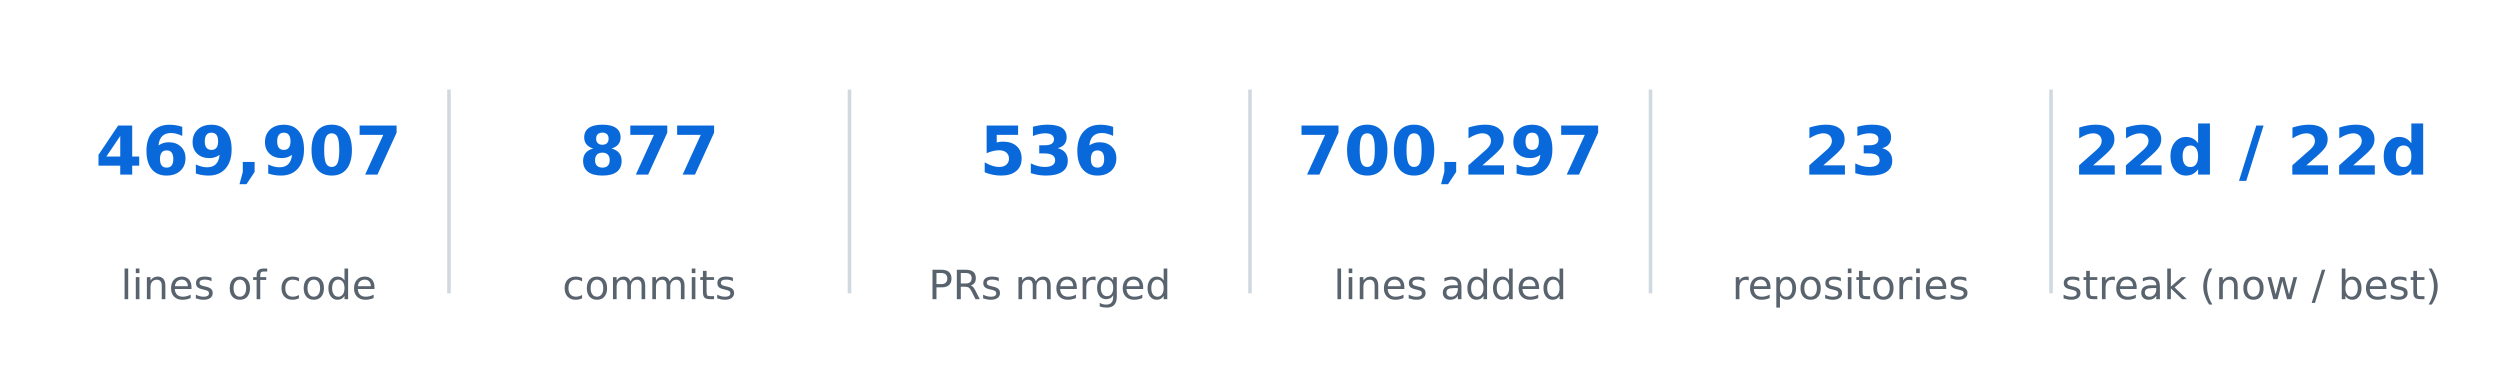
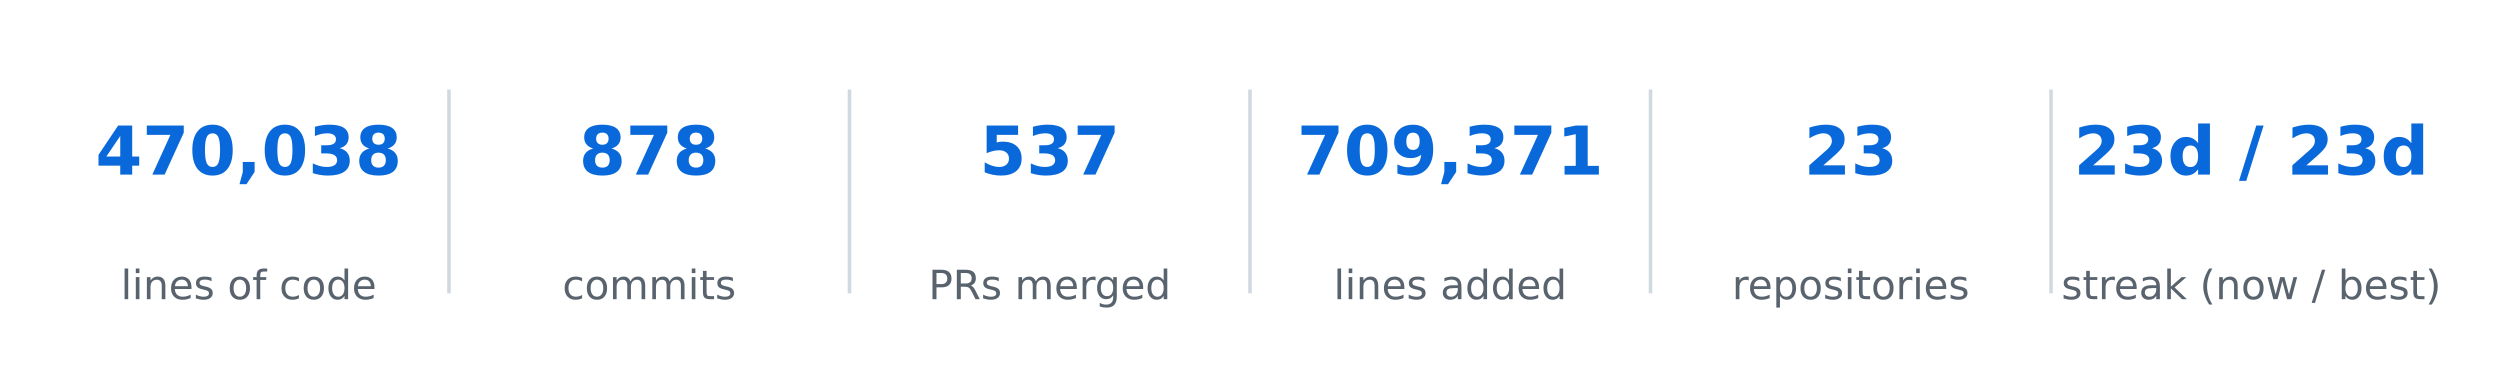
<svg xmlns="http://www.w3.org/2000/svg" xmlns:xlink="http://www.w3.org/1999/xlink" width="557.28pt" height="85.356pt" viewBox="0 0 557.28 85.356" version="1.1">
  <defs>
    <style type="text/css">*{stroke-linejoin: round; stroke-linecap: butt}</style>
  </defs>
  <g id="figure_1">
    <g id="patch_1">
      <path d="M 0 85.356  L 557.28 85.356  L 557.28 -0  L 0 -0  L 0 85.356  z " style="fill: none; opacity: 0" />
    </g>
    <g id="axes_1">
      <g id="line2d_1">
-         <path d="M 100.08 64.993  L 100.08 20.363  " clip-path="url(#p3bff3e6d49)" style="fill: none; stroke: #d1d9e0; stroke-width: 0.8; stroke-linecap: square" />
+         <path d="M 100.08 64.993  L 100.08 20.363  " clip-path="url(#p7f4b2b92fb)" style="fill: none; stroke: #d1d9e0; stroke-width: 0.8; stroke-linecap: square" />
      </g>
      <g id="line2d_2">
-         <path d="M 189.36 64.993  L 189.36 20.363  " clip-path="url(#p3bff3e6d49)" style="fill: none; stroke: #d1d9e0; stroke-width: 0.8; stroke-linecap: square" />
+         <path d="M 189.36 64.993  L 189.36 20.363  " clip-path="url(#p7f4b2b92fb)" style="fill: none; stroke: #d1d9e0; stroke-width: 0.8; stroke-linecap: square" />
      </g>
      <g id="line2d_3">
-         <path d="M 278.64 64.993  L 278.64 20.363  " clip-path="url(#p3bff3e6d49)" style="fill: none; stroke: #d1d9e0; stroke-width: 0.8; stroke-linecap: square" />
+         <path d="M 278.64 64.993  L 278.64 20.363  " clip-path="url(#p7f4b2b92fb)" style="fill: none; stroke: #d1d9e0; stroke-width: 0.8; stroke-linecap: square" />
      </g>
      <g id="line2d_4">
-         <path d="M 367.92 64.993  L 367.92 20.363  " clip-path="url(#p3bff3e6d49)" style="fill: none; stroke: #d1d9e0; stroke-width: 0.8; stroke-linecap: square" />
+         <path d="M 367.92 64.993  L 367.92 20.363  " clip-path="url(#p7f4b2b92fb)" style="fill: none; stroke: #d1d9e0; stroke-width: 0.8; stroke-linecap: square" />
      </g>
      <g id="line2d_5">
-         <path d="M 457.2 64.993  L 457.2 20.363  " clip-path="url(#p3bff3e6d49)" style="fill: none; stroke: #d1d9e0; stroke-width: 0.8; stroke-linecap: square" />
+         <path d="M 457.2 64.993  L 457.2 20.363  " clip-path="url(#p7f4b2b92fb)" style="fill: none; stroke: #d1d9e0; stroke-width: 0.8; stroke-linecap: square" />
      </g>
      <g id="text_1">
        <g style="fill: #0969da" transform="translate(21.28102 38.92376) scale(0.15 -0.15)">
          <defs>
            <path id="DejaVuSans-Bold-17" d="M 2356 3675  L 1038 1722  L 2356 1722  L 2356 3675  z M 2156 4666  L 3494 4666  L 3494 1722  L 4159 1722  L 4159 850  L 3494 850  L 3494 0  L 2356 0  L 2356 850  L 288 850  L 288 1881  L 2156 4666  z " transform="scale(0.015625)" />
-             <path id="DejaVuSans-Bold-19" d="M 2316 2303  Q 2000 2303 1842 2098  Q 1684 1894 1684 1484  Q 1684 1075 1842 870  Q 2000 666 2316 666  Q 2634 666 2792 870  Q 2950 1075 2950 1484  Q 2950 1894 2792 2098  Q 2634 2303 2316 2303  z M 3803 4544  L 3803 3681  Q 3506 3822 3243 3889  Q 2981 3956 2731 3956  Q 2194 3956 1894 3657  Q 1594 3359 1544 2772  Q 1750 2925 1990 3001  Q 2231 3078 2516 3078  Q 3231 3078 3670 2659  Q 4109 2241 4109 1563  Q 4109 813 3618 361  Q 3128 -91 2303 -91  Q 1394 -91 895 523  Q 397 1138 397 2266  Q 397 3422 980 4083  Q 1563 4744 2578 4744  Q 2900 4744 3203 4694  Q 3506 4644 3803 4544  z " transform="scale(0.015625)" />
-             <path id="DejaVuSans-Bold-1c" d="M 641 103  L 641 966  Q 928 831 1190 764  Q 1453 697 1709 697  Q 2247 697 2547 995  Q 2847 1294 2900 1881  Q 2688 1725 2447 1647  Q 2206 1569 1925 1569  Q 1209 1569 770 1986  Q 331 2403 331 3084  Q 331 3838 820 4291  Q 1309 4744 2131 4744  Q 3044 4744 3544 4128  Q 4044 3513 4044 2388  Q 4044 1231 3459 570  Q 2875 -91 1856 -91  Q 1528 -91 1228 -42  Q 928 6 641 103  z M 2125 2350  Q 2441 2350 2600 2554  Q 2759 2759 2759 3169  Q 2759 3575 2600 3781  Q 2441 3988 2125 3988  Q 1809 3988 1650 3781  Q 1491 3575 1491 3169  Q 1491 2759 1650 2554  Q 1809 2350 2125 2350  z " transform="scale(0.015625)" />
+             <path id="DejaVuSans-Bold-1a" d="M 428 4666  L 3944 4666  L 3944 3988  L 2125 0  L 953 0  L 2675 3781  L 428 3781  L 428 4666  z " transform="scale(0.015625)" />
+             <path id="DejaVuSans-Bold-13" d="M 2944 2338  Q 2944 3213 2780 3570  Q 2616 3928 2228 3928  Q 1841 3928 1675 3570  Q 1509 3213 1509 2338  Q 1509 1453 1675 1090  Q 1841 728 2228 728  Q 2613 728 2778 1090  Q 2944 1453 2944 2338  z M 4147 2328  Q 4147 1169 3647 539  Q 3147 -91 2228 -91  Q 1306 -91 806 539  Q 306 1169 306 2328  Q 306 3491 806 4120  Q 1306 4750 2228 4750  Q 3147 4750 3647 4120  Q 4147 3491 4147 2328  z " transform="scale(0.015625)" />
            <path id="DejaVuSans-Bold-f" d="M 653 1209  L 1778 1209  L 1778 256  L 1006 -909  L 341 -909  L 653 256  L 653 1209  z " transform="scale(0.015625)" />
-             <path id="DejaVuSans-Bold-13" d="M 2944 2338  Q 2944 3213 2780 3570  Q 2616 3928 2228 3928  Q 1841 3928 1675 3570  Q 1509 3213 1509 2338  Q 1509 1453 1675 1090  Q 1841 728 2228 728  Q 2613 728 2778 1090  Q 2944 1453 2944 2338  z M 4147 2328  Q 4147 1169 3647 539  Q 3147 -91 2228 -91  Q 1306 -91 806 539  Q 306 1169 306 2328  Q 306 3491 806 4120  Q 1306 4750 2228 4750  Q 3147 4750 3647 4120  Q 4147 3491 4147 2328  z " transform="scale(0.015625)" />
-             <path id="DejaVuSans-Bold-1a" d="M 428 4666  L 3944 4666  L 3944 3988  L 2125 0  L 953 0  L 2675 3781  L 428 3781  L 428 4666  z " transform="scale(0.015625)" />
+             <path id="DejaVuSans-Bold-16" d="M 2981 2516  Q 3453 2394 3698 2092  Q 3944 1791 3944 1325  Q 3944 631 3412 270  Q 2881 -91 1863 -91  Q 1503 -91 1142 -33  Q 781 25 428 141  L 428 1069  Q 766 900 1098 814  Q 1431 728 1753 728  Q 2231 728 2486 893  Q 2741 1059 2741 1369  Q 2741 1688 2480 1852  Q 2219 2016 1709 2016  L 1228 2016  L 1228 2791  L 1734 2791  Q 2188 2791 2409 2933  Q 2631 3075 2631 3366  Q 2631 3634 2415 3781  Q 2200 3928 1806 3928  Q 1516 3928 1219 3862  Q 922 3797 628 3669  L 628 4550  Q 984 4650 1334 4700  Q 1684 4750 2022 4750  Q 2931 4750 3382 4451  Q 3834 4153 3834 3553  Q 3834 3144 3618 2883  Q 3403 2622 2981 2516  z " transform="scale(0.015625)" />
+             <path id="DejaVuSans-Bold-1b" d="M 2228 2088  Q 1891 2088 1709 1903  Q 1528 1719 1528 1375  Q 1528 1031 1709 848  Q 1891 666 2228 666  Q 2563 666 2741 848  Q 2919 1031 2919 1375  Q 2919 1722 2741 1905  Q 2563 2088 2228 2088  z M 1350 2484  Q 925 2613 709 2878  Q 494 3144 494 3541  Q 494 4131 934 4440  Q 1375 4750 2228 4750  Q 3075 4750 3515 4442  Q 3956 4134 3956 3541  Q 3956 3144 3739 2878  Q 3522 2613 3097 2484  Q 3572 2353 3814 2058  Q 4056 1763 4056 1313  Q 4056 619 3595 264  Q 3134 -91 2228 -91  Q 1319 -91 855 264  Q 391 619 391 1313  Q 391 1763 633 2058  Q 875 2353 1350 2484  z M 1631 3419  Q 1631 3141 1786 2991  Q 1941 2841 2228 2841  Q 2509 2841 2662 2991  Q 2816 3141 2816 3419  Q 2816 3697 2662 3845  Q 2509 3994 2228 3994  Q 1941 3994 1786 3844  Q 1631 3694 1631 3419  z " transform="scale(0.015625)" />
          </defs>
          <use xlink:href="#DejaVuSans-Bold-17" />
-           <use xlink:href="#DejaVuSans-Bold-19" transform="translate(69.57812 0)" />
-           <use xlink:href="#DejaVuSans-Bold-1c" transform="translate(139.1562 0)" />
+           <use xlink:href="#DejaVuSans-Bold-1a" transform="translate(69.57812 0)" />
+           <use xlink:href="#DejaVuSans-Bold-13" transform="translate(139.1562 0)" />
          <use xlink:href="#DejaVuSans-Bold-f" transform="translate(208.7344 0)" />
-           <use xlink:href="#DejaVuSans-Bold-1c" transform="translate(246.7188 0)" />
-           <use xlink:href="#DejaVuSans-Bold-13" transform="translate(316.2969 0)" />
-           <use xlink:href="#DejaVuSans-Bold-1a" transform="translate(385.875 0)" />
+           <use xlink:href="#DejaVuSans-Bold-13" transform="translate(246.7188 0)" />
+           <use xlink:href="#DejaVuSans-Bold-16" transform="translate(316.2969 0)" />
+           <use xlink:href="#DejaVuSans-Bold-1b" transform="translate(385.875 0)" />
        </g>
      </g>
      <g id="text_2">
        <g style="fill: #59636e" transform="translate(26.92336 66.69328) scale(0.09 -0.09)">
          <defs>
            <path id="DejaVuSans-4f" d="M 603 4863  L 1178 4863  L 1178 0  L 603 0  L 603 4863  z " transform="scale(0.015625)" />
            <path id="DejaVuSans-4c" d="M 603 3500  L 1178 3500  L 1178 0  L 603 0  L 603 3500  z M 603 4863  L 1178 4863  L 1178 4134  L 603 4134  L 603 4863  z " transform="scale(0.015625)" />
            <path id="DejaVuSans-51" d="M 3513 2113  L 3513 0  L 2938 0  L 2938 2094  Q 2938 2591 2744 2837  Q 2550 3084 2163 3084  Q 1697 3084 1428 2787  Q 1159 2491 1159 1978  L 1159 0  L 581 0  L 581 3500  L 1159 3500  L 1159 2956  Q 1366 3272 1645 3428  Q 1925 3584 2291 3584  Q 2894 3584 3203 3211  Q 3513 2838 3513 2113  z " transform="scale(0.015625)" />
            <path id="DejaVuSans-48" d="M 3597 1894  L 3597 1613  L 953 1613  Q 991 1019 1311 708  Q 1631 397 2203 397  Q 2534 397 2845 478  Q 3156 559 3463 722  L 3463 178  Q 3153 47 2828 -22  Q 2503 -91 2169 -91  Q 1331 -91 842 396  Q 353 884 353 1716  Q 353 2575 817 3079  Q 1281 3584 2069 3584  Q 2775 3584 3186 3129  Q 3597 2675 3597 1894  z M 3022 2063  Q 3016 2534 2758 2815  Q 2500 3097 2075 3097  Q 1594 3097 1305 2825  Q 1016 2553 972 2059  L 3022 2063  z " transform="scale(0.015625)" />
            <path id="DejaVuSans-56" d="M 2834 3397  L 2834 2853  Q 2591 2978 2328 3040  Q 2066 3103 1784 3103  Q 1356 3103 1142 2972  Q 928 2841 928 2578  Q 928 2378 1081 2264  Q 1234 2150 1697 2047  L 1894 2003  Q 2506 1872 2764 1633  Q 3022 1394 3022 966  Q 3022 478 2636 193  Q 2250 -91 1575 -91  Q 1294 -91 989 -36  Q 684 19 347 128  L 347 722  Q 666 556 975 473  Q 1284 391 1588 391  Q 1994 391 2212 530  Q 2431 669 2431 922  Q 2431 1156 2273 1281  Q 2116 1406 1581 1522  L 1381 1569  Q 847 1681 609 1914  Q 372 2147 372 2553  Q 372 3047 722 3315  Q 1072 3584 1716 3584  Q 2034 3584 2315 3537  Q 2597 3491 2834 3397  z " transform="scale(0.015625)" />
            <path id="DejaVuSans-3" transform="scale(0.015625)" />
            <path id="DejaVuSans-52" d="M 1959 3097  Q 1497 3097 1228 2736  Q 959 2375 959 1747  Q 959 1119 1226 758  Q 1494 397 1959 397  Q 2419 397 2687 759  Q 2956 1122 2956 1747  Q 2956 2369 2687 2733  Q 2419 3097 1959 3097  z M 1959 3584  Q 2709 3584 3137 3096  Q 3566 2609 3566 1747  Q 3566 888 3137 398  Q 2709 -91 1959 -91  Q 1206 -91 779 398  Q 353 888 353 1747  Q 353 2609 779 3096  Q 1206 3584 1959 3584  z " transform="scale(0.015625)" />
            <path id="DejaVuSans-49" d="M 2375 4863  L 2375 4384  L 1825 4384  Q 1516 4384 1395 4259  Q 1275 4134 1275 3809  L 1275 3500  L 2222 3500  L 2222 3053  L 1275 3053  L 1275 0  L 697 0  L 697 3053  L 147 3053  L 147 3500  L 697 3500  L 697 3744  Q 697 4328 969 4595  Q 1241 4863 1831 4863  L 2375 4863  z " transform="scale(0.015625)" />
            <path id="DejaVuSans-46" d="M 3122 3366  L 3122 2828  Q 2878 2963 2633 3030  Q 2388 3097 2138 3097  Q 1578 3097 1268 2742  Q 959 2388 959 1747  Q 959 1106 1268 751  Q 1578 397 2138 397  Q 2388 397 2633 464  Q 2878 531 3122 666  L 3122 134  Q 2881 22 2623 -34  Q 2366 -91 2075 -91  Q 1284 -91 818 406  Q 353 903 353 1747  Q 353 2603 823 3093  Q 1294 3584 2113 3584  Q 2378 3584 2631 3529  Q 2884 3475 3122 3366  z " transform="scale(0.015625)" />
            <path id="DejaVuSans-47" d="M 2906 2969  L 2906 4863  L 3481 4863  L 3481 0  L 2906 0  L 2906 525  Q 2725 213 2448 61  Q 2172 -91 1784 -91  Q 1150 -91 751 415  Q 353 922 353 1747  Q 353 2572 751 3078  Q 1150 3584 1784 3584  Q 2172 3584 2448 3432  Q 2725 3281 2906 2969  z M 947 1747  Q 947 1113 1208 752  Q 1469 391 1925 391  Q 2381 391 2643 752  Q 2906 1113 2906 1747  Q 2906 2381 2643 2742  Q 2381 3103 1925 3103  Q 1469 3103 1208 2742  Q 947 2381 947 1747  z " transform="scale(0.015625)" />
          </defs>
          <use xlink:href="#DejaVuSans-4f" />
          <use xlink:href="#DejaVuSans-4c" transform="translate(27.78125 0)" />
          <use xlink:href="#DejaVuSans-51" transform="translate(55.5625 0)" />
          <use xlink:href="#DejaVuSans-48" transform="translate(118.9375 0)" />
          <use xlink:href="#DejaVuSans-56" transform="translate(180.4688 0)" />
          <use xlink:href="#DejaVuSans-3" transform="translate(232.5625 0)" />
          <use xlink:href="#DejaVuSans-52" transform="translate(264.3438 0)" />
          <use xlink:href="#DejaVuSans-49" transform="translate(325.5312 0)" />
          <use xlink:href="#DejaVuSans-3" transform="translate(360.7344 0)" />
          <use xlink:href="#DejaVuSans-46" transform="translate(392.5156 0)" />
          <use xlink:href="#DejaVuSans-52" transform="translate(447.5 0)" />
          <use xlink:href="#DejaVuSans-47" transform="translate(508.6875 0)" />
          <use xlink:href="#DejaVuSans-48" transform="translate(572.1719 0)" />
        </g>
      </g>
      <g id="text_3">
        <g style="fill: #0969da" transform="translate(129.0649 38.92376) scale(0.15 -0.15)">
-           <defs>
-             <path id="DejaVuSans-Bold-1b" d="M 2228 2088  Q 1891 2088 1709 1903  Q 1528 1719 1528 1375  Q 1528 1031 1709 848  Q 1891 666 2228 666  Q 2563 666 2741 848  Q 2919 1031 2919 1375  Q 2919 1722 2741 1905  Q 2563 2088 2228 2088  z M 1350 2484  Q 925 2613 709 2878  Q 494 3144 494 3541  Q 494 4131 934 4440  Q 1375 4750 2228 4750  Q 3075 4750 3515 4442  Q 3956 4134 3956 3541  Q 3956 3144 3739 2878  Q 3522 2613 3097 2484  Q 3572 2353 3814 2058  Q 4056 1763 4056 1313  Q 4056 619 3595 264  Q 3134 -91 2228 -91  Q 1319 -91 855 264  Q 391 619 391 1313  Q 391 1763 633 2058  Q 875 2353 1350 2484  z M 1631 3419  Q 1631 3141 1786 2991  Q 1941 2841 2228 2841  Q 2509 2841 2662 2991  Q 2816 3141 2816 3419  Q 2816 3697 2662 3845  Q 2509 3994 2228 3994  Q 1941 3994 1786 3844  Q 1631 3694 1631 3419  z " transform="scale(0.015625)" />
-           </defs>
          <use xlink:href="#DejaVuSans-Bold-1b" />
          <use xlink:href="#DejaVuSans-Bold-1a" transform="translate(69.57812 0)" />
-           <use xlink:href="#DejaVuSans-Bold-1a" transform="translate(139.1562 0)" />
+           <use xlink:href="#DejaVuSans-Bold-1b" transform="translate(139.1562 0)" />
        </g>
      </g>
      <g id="text_4">
        <g style="fill: #59636e" transform="translate(125.3672 66.69328) scale(0.09 -0.09)">
          <defs>
            <path id="DejaVuSans-50" d="M 3328 2828  Q 3544 3216 3844 3400  Q 4144 3584 4550 3584  Q 5097 3584 5394 3201  Q 5691 2819 5691 2113  L 5691 0  L 5113 0  L 5113 2094  Q 5113 2597 4934 2840  Q 4756 3084 4391 3084  Q 3944 3084 3684 2787  Q 3425 2491 3425 1978  L 3425 0  L 2847 0  L 2847 2094  Q 2847 2600 2669 2842  Q 2491 3084 2119 3084  Q 1678 3084 1418 2786  Q 1159 2488 1159 1978  L 1159 0  L 581 0  L 581 3500  L 1159 3500  L 1159 2956  Q 1356 3278 1631 3431  Q 1906 3584 2284 3584  Q 2666 3584 2933 3390  Q 3200 3197 3328 2828  z " transform="scale(0.015625)" />
            <path id="DejaVuSans-57" d="M 1172 4494  L 1172 3500  L 2356 3500  L 2356 3053  L 1172 3053  L 1172 1153  Q 1172 725 1289 603  Q 1406 481 1766 481  L 2356 481  L 2356 0  L 1766 0  Q 1100 0 847 248  Q 594 497 594 1153  L 594 3053  L 172 3053  L 172 3500  L 594 3500  L 594 4494  L 1172 4494  z " transform="scale(0.015625)" />
          </defs>
          <use xlink:href="#DejaVuSans-46" />
          <use xlink:href="#DejaVuSans-52" transform="translate(54.98438 0)" />
          <use xlink:href="#DejaVuSans-50" transform="translate(116.1719 0)" />
          <use xlink:href="#DejaVuSans-50" transform="translate(213.5781 0)" />
          <use xlink:href="#DejaVuSans-4c" transform="translate(310.9844 0)" />
          <use xlink:href="#DejaVuSans-57" transform="translate(338.7656 0)" />
          <use xlink:href="#DejaVuSans-56" transform="translate(377.9688 0)" />
        </g>
      </g>
      <g id="text_5">
        <g style="fill: #0969da" transform="translate(218.3449 38.92376) scale(0.15 -0.15)">
          <defs>
            <path id="DejaVuSans-Bold-18" d="M 678 4666  L 3669 4666  L 3669 3781  L 1638 3781  L 1638 3059  Q 1775 3097 1914 3117  Q 2053 3138 2203 3138  Q 3056 3138 3531 2711  Q 4006 2284 4006 1522  Q 4006 766 3489 337  Q 2972 -91 2053 -91  Q 1656 -91 1267 -14  Q 878 63 494 219  L 494 1166  Q 875 947 1217 837  Q 1559 728 1863 728  Q 2300 728 2551 942  Q 2803 1156 2803 1522  Q 2803 1891 2551 2103  Q 2300 2316 1863 2316  Q 1603 2316 1309 2248  Q 1016 2181 678 2041  L 678 4666  z " transform="scale(0.015625)" />
-             <path id="DejaVuSans-Bold-16" d="M 2981 2516  Q 3453 2394 3698 2092  Q 3944 1791 3944 1325  Q 3944 631 3412 270  Q 2881 -91 1863 -91  Q 1503 -91 1142 -33  Q 781 25 428 141  L 428 1069  Q 766 900 1098 814  Q 1431 728 1753 728  Q 2231 728 2486 893  Q 2741 1059 2741 1369  Q 2741 1688 2480 1852  Q 2219 2016 1709 2016  L 1228 2016  L 1228 2791  L 1734 2791  Q 2188 2791 2409 2933  Q 2631 3075 2631 3366  Q 2631 3634 2415 3781  Q 2200 3928 1806 3928  Q 1516 3928 1219 3862  Q 922 3797 628 3669  L 628 4550  Q 984 4650 1334 4700  Q 1684 4750 2022 4750  Q 2931 4750 3382 4451  Q 3834 4153 3834 3553  Q 3834 3144 3618 2883  Q 3403 2622 2981 2516  z " transform="scale(0.015625)" />
          </defs>
          <use xlink:href="#DejaVuSans-Bold-18" />
          <use xlink:href="#DejaVuSans-Bold-16" transform="translate(69.57812 0)" />
-           <use xlink:href="#DejaVuSans-Bold-19" transform="translate(139.1562 0)" />
+           <use xlink:href="#DejaVuSans-Bold-1a" transform="translate(139.1562 0)" />
        </g>
      </g>
      <g id="text_6">
        <g style="fill: #59636e" transform="translate(206.9796 66.69328) scale(0.09 -0.09)">
          <defs>
            <path id="DejaVuSans-33" d="M 1259 4147  L 1259 2394  L 2053 2394  Q 2494 2394 2734 2622  Q 2975 2850 2975 3272  Q 2975 3691 2734 3919  Q 2494 4147 2053 4147  L 1259 4147  z M 628 4666  L 2053 4666  Q 2838 4666 3239 4311  Q 3641 3956 3641 3272  Q 3641 2581 3239 2228  Q 2838 1875 2053 1875  L 1259 1875  L 1259 0  L 628 0  L 628 4666  z " transform="scale(0.015625)" />
            <path id="DejaVuSans-35" d="M 2841 2188  Q 3044 2119 3236 1894  Q 3428 1669 3622 1275  L 4263 0  L 3584 0  L 2988 1197  Q 2756 1666 2539 1819  Q 2322 1972 1947 1972  L 1259 1972  L 1259 0  L 628 0  L 628 4666  L 2053 4666  Q 2853 4666 3247 4331  Q 3641 3997 3641 3322  Q 3641 2881 3436 2590  Q 3231 2300 2841 2188  z M 1259 4147  L 1259 2491  L 2053 2491  Q 2509 2491 2742 2702  Q 2975 2913 2975 3322  Q 2975 3731 2742 3939  Q 2509 4147 2053 4147  L 1259 4147  z " transform="scale(0.015625)" />
            <path id="DejaVuSans-55" d="M 2631 2963  Q 2534 3019 2420 3045  Q 2306 3072 2169 3072  Q 1681 3072 1420 2755  Q 1159 2438 1159 1844  L 1159 0  L 581 0  L 581 3500  L 1159 3500  L 1159 2956  Q 1341 3275 1631 3429  Q 1922 3584 2338 3584  Q 2397 3584 2469 3576  Q 2541 3569 2628 3553  L 2631 2963  z " transform="scale(0.015625)" />
            <path id="DejaVuSans-4a" d="M 2906 1791  Q 2906 2416 2648 2759  Q 2391 3103 1925 3103  Q 1463 3103 1205 2759  Q 947 2416 947 1791  Q 947 1169 1205 825  Q 1463 481 1925 481  Q 2391 481 2648 825  Q 2906 1169 2906 1791  z M 3481 434  Q 3481 -459 3084 -895  Q 2688 -1331 1869 -1331  Q 1566 -1331 1297 -1286  Q 1028 -1241 775 -1147  L 775 -588  Q 1028 -725 1275 -790  Q 1522 -856 1778 -856  Q 2344 -856 2625 -561  Q 2906 -266 2906 331  L 2906 616  Q 2728 306 2450 153  Q 2172 0 1784 0  Q 1141 0 747 490  Q 353 981 353 1791  Q 353 2603 747 3093  Q 1141 3584 1784 3584  Q 2172 3584 2450 3431  Q 2728 3278 2906 2969  L 2906 3500  L 3481 3500  L 3481 434  z " transform="scale(0.015625)" />
          </defs>
          <use xlink:href="#DejaVuSans-33" />
          <use xlink:href="#DejaVuSans-35" transform="translate(60.29688 0)" />
          <use xlink:href="#DejaVuSans-56" transform="translate(129.7812 0)" />
          <use xlink:href="#DejaVuSans-3" transform="translate(181.875 0)" />
          <use xlink:href="#DejaVuSans-50" transform="translate(213.6562 0)" />
          <use xlink:href="#DejaVuSans-48" transform="translate(311.0625 0)" />
          <use xlink:href="#DejaVuSans-55" transform="translate(372.5938 0)" />
          <use xlink:href="#DejaVuSans-4a" transform="translate(411.9531 0)" />
          <use xlink:href="#DejaVuSans-48" transform="translate(475.4375 0)" />
          <use xlink:href="#DejaVuSans-47" transform="translate(536.9688 0)" />
        </g>
      </g>
      <g id="text_7">
        <g style="fill: #0969da" transform="translate(289.121 38.92376) scale(0.15 -0.15)">
          <defs>
-             <path id="DejaVuSans-Bold-15" d="M 1844 884  L 3897 884  L 3897 0  L 506 0  L 506 884  L 2209 2388  Q 2438 2594 2547 2791  Q 2656 2988 2656 3200  Q 2656 3528 2436 3728  Q 2216 3928 1850 3928  Q 1569 3928 1234 3808  Q 900 3688 519 3450  L 519 4475  Q 925 4609 1322 4679  Q 1719 4750 2100 4750  Q 2938 4750 3402 4381  Q 3866 4013 3866 3353  Q 3866 2972 3669 2642  Q 3472 2313 2841 1759  L 1844 884  z " transform="scale(0.015625)" />
+             <path id="DejaVuSans-Bold-1c" d="M 641 103  L 641 966  Q 928 831 1190 764  Q 1453 697 1709 697  Q 2247 697 2547 995  Q 2847 1294 2900 1881  Q 2688 1725 2447 1647  Q 2206 1569 1925 1569  Q 1209 1569 770 1986  Q 331 2403 331 3084  Q 331 3838 820 4291  Q 1309 4744 2131 4744  Q 3044 4744 3544 4128  Q 4044 3513 4044 2388  Q 4044 1231 3459 570  Q 2875 -91 1856 -91  Q 1528 -91 1228 -42  Q 928 6 641 103  z M 2125 2350  Q 2441 2350 2600 2554  Q 2759 2759 2759 3169  Q 2759 3575 2600 3781  Q 2441 3988 2125 3988  Q 1809 3988 1650 3781  Q 1491 3575 1491 3169  Q 1491 2759 1650 2554  Q 1809 2350 2125 2350  z " transform="scale(0.015625)" />
+             <path id="DejaVuSans-Bold-14" d="M 750 831  L 1813 831  L 1813 3847  L 722 3622  L 722 4441  L 1806 4666  L 2950 4666  L 2950 831  L 4013 831  L 4013 0  L 750 0  L 750 831  z " transform="scale(0.015625)" />
          </defs>
          <use xlink:href="#DejaVuSans-Bold-1a" />
          <use xlink:href="#DejaVuSans-Bold-13" transform="translate(69.57812 0)" />
-           <use xlink:href="#DejaVuSans-Bold-13" transform="translate(139.1562 0)" />
+           <use xlink:href="#DejaVuSans-Bold-1c" transform="translate(139.1562 0)" />
          <use xlink:href="#DejaVuSans-Bold-f" transform="translate(208.7344 0)" />
-           <use xlink:href="#DejaVuSans-Bold-15" transform="translate(246.7188 0)" />
-           <use xlink:href="#DejaVuSans-Bold-1c" transform="translate(316.2969 0)" />
-           <use xlink:href="#DejaVuSans-Bold-1a" transform="translate(385.875 0)" />
+           <use xlink:href="#DejaVuSans-Bold-16" transform="translate(246.7188 0)" />
+           <use xlink:href="#DejaVuSans-Bold-1a" transform="translate(316.2969 0)" />
+           <use xlink:href="#DejaVuSans-Bold-14" transform="translate(385.875 0)" />
        </g>
      </g>
      <g id="text_8">
        <g style="fill: #59636e" transform="translate(297.2876 66.69328) scale(0.09 -0.09)">
          <defs>
            <path id="DejaVuSans-44" d="M 2194 1759  Q 1497 1759 1228 1600  Q 959 1441 959 1056  Q 959 750 1161 570  Q 1363 391 1709 391  Q 2188 391 2477 730  Q 2766 1069 2766 1631  L 2766 1759  L 2194 1759  z M 3341 1997  L 3341 0  L 2766 0  L 2766 531  Q 2569 213 2275 61  Q 1981 -91 1556 -91  Q 1019 -91 701 211  Q 384 513 384 1019  Q 384 1609 779 1909  Q 1175 2209 1959 2209  L 2766 2209  L 2766 2266  Q 2766 2663 2505 2880  Q 2244 3097 1772 3097  Q 1472 3097 1187 3025  Q 903 2953 641 2809  L 641 3341  Q 956 3463 1253 3523  Q 1550 3584 1831 3584  Q 2591 3584 2966 3190  Q 3341 2797 3341 1997  z " transform="scale(0.015625)" />
          </defs>
          <use xlink:href="#DejaVuSans-4f" />
          <use xlink:href="#DejaVuSans-4c" transform="translate(27.78125 0)" />
          <use xlink:href="#DejaVuSans-51" transform="translate(55.5625 0)" />
          <use xlink:href="#DejaVuSans-48" transform="translate(118.9375 0)" />
          <use xlink:href="#DejaVuSans-56" transform="translate(180.4688 0)" />
          <use xlink:href="#DejaVuSans-3" transform="translate(232.5625 0)" />
          <use xlink:href="#DejaVuSans-44" transform="translate(264.3438 0)" />
          <use xlink:href="#DejaVuSans-47" transform="translate(325.625 0)" />
          <use xlink:href="#DejaVuSans-47" transform="translate(389.1094 0)" />
          <use xlink:href="#DejaVuSans-48" transform="translate(452.5938 0)" />
          <use xlink:href="#DejaVuSans-47" transform="translate(514.125 0)" />
        </g>
      </g>
      <g id="text_9">
        <g style="fill: #0969da" transform="translate(402.1233 38.92376) scale(0.15 -0.15)">
+           <defs>
+             <path id="DejaVuSans-Bold-15" d="M 1844 884  L 3897 884  L 3897 0  L 506 0  L 506 884  L 2209 2388  Q 2438 2594 2547 2791  Q 2656 2988 2656 3200  Q 2656 3528 2436 3728  Q 2216 3928 1850 3928  Q 1569 3928 1234 3808  Q 900 3688 519 3450  L 519 4475  Q 925 4609 1322 4679  Q 1719 4750 2100 4750  Q 2938 4750 3402 4381  Q 3866 4013 3866 3353  Q 3866 2972 3669 2642  Q 3472 2313 2841 1759  L 1844 884  z " transform="scale(0.015625)" />
+           </defs>
          <use xlink:href="#DejaVuSans-Bold-15" />
          <use xlink:href="#DejaVuSans-Bold-16" transform="translate(69.57812 0)" />
        </g>
      </g>
      <g id="text_10">
        <g style="fill: #59636e" transform="translate(386.1049 66.69328) scale(0.09 -0.09)">
          <defs>
            <path id="DejaVuSans-53" d="M 1159 525  L 1159 -1331  L 581 -1331  L 581 3500  L 1159 3500  L 1159 2969  Q 1341 3281 1617 3432  Q 1894 3584 2278 3584  Q 2916 3584 3314 3078  Q 3713 2572 3713 1747  Q 3713 922 3314 415  Q 2916 -91 2278 -91  Q 1894 -91 1617 61  Q 1341 213 1159 525  z M 3116 1747  Q 3116 2381 2855 2742  Q 2594 3103 2138 3103  Q 1681 3103 1420 2742  Q 1159 2381 1159 1747  Q 1159 1113 1420 752  Q 1681 391 2138 391  Q 2594 391 2855 752  Q 3116 1113 3116 1747  z " transform="scale(0.015625)" />
          </defs>
          <use xlink:href="#DejaVuSans-55" />
          <use xlink:href="#DejaVuSans-48" transform="translate(38.90625 0)" />
          <use xlink:href="#DejaVuSans-53" transform="translate(100.4375 0)" />
          <use xlink:href="#DejaVuSans-52" transform="translate(163.9219 0)" />
          <use xlink:href="#DejaVuSans-56" transform="translate(225.1094 0)" />
          <use xlink:href="#DejaVuSans-4c" transform="translate(277.2031 0)" />
          <use xlink:href="#DejaVuSans-57" transform="translate(304.9844 0)" />
          <use xlink:href="#DejaVuSans-52" transform="translate(344.1875 0)" />
          <use xlink:href="#DejaVuSans-55" transform="translate(405.375 0)" />
          <use xlink:href="#DejaVuSans-4c" transform="translate(446.4844 0)" />
          <use xlink:href="#DejaVuSans-48" transform="translate(474.2656 0)" />
          <use xlink:href="#DejaVuSans-56" transform="translate(535.7969 0)" />
        </g>
      </g>
      <g id="text_11">
        <g style="fill: #0969da" transform="translate(462.2681 38.92435) scale(0.15 -0.15)">
          <defs>
            <path id="DejaVuSans-Bold-47" d="M 2919 2988  L 2919 4863  L 4044 4863  L 4044 0  L 2919 0  L 2919 506  Q 2688 197 2409 53  Q 2131 -91 1766 -91  Q 1119 -91 703 423  Q 288 938 288 1747  Q 288 2556 703 3070  Q 1119 3584 1766 3584  Q 2128 3584 2408 3439  Q 2688 3294 2919 2988  z M 2181 722  Q 2541 722 2730 984  Q 2919 1247 2919 1747  Q 2919 2247 2730 2509  Q 2541 2772 2181 2772  Q 1825 2772 1636 2509  Q 1447 2247 1447 1747  Q 1447 1247 1636 984  Q 1825 722 2181 722  z " transform="scale(0.015625)" />
            <path id="DejaVuSans-Bold-3" transform="scale(0.015625)" />
            <path id="DejaVuSans-Bold-12" d="M 1644 4666  L 2338 4666  L 691 -594  L 0 -594  L 1644 4666  z " transform="scale(0.015625)" />
          </defs>
          <use xlink:href="#DejaVuSans-Bold-15" />
-           <use xlink:href="#DejaVuSans-Bold-15" transform="translate(69.57812 0)" />
+           <use xlink:href="#DejaVuSans-Bold-16" transform="translate(69.57812 0)" />
          <use xlink:href="#DejaVuSans-Bold-47" transform="translate(139.1562 0)" />
          <use xlink:href="#DejaVuSans-Bold-3" transform="translate(210.7344 0)" />
          <use xlink:href="#DejaVuSans-Bold-12" transform="translate(245.5469 0)" />
          <use xlink:href="#DejaVuSans-Bold-3" transform="translate(282.0781 0)" />
          <use xlink:href="#DejaVuSans-Bold-15" transform="translate(316.8906 0)" />
-           <use xlink:href="#DejaVuSans-Bold-15" transform="translate(386.4688 0)" />
+           <use xlink:href="#DejaVuSans-Bold-16" transform="translate(386.4688 0)" />
          <use xlink:href="#DejaVuSans-Bold-47" transform="translate(456.0469 0)" />
        </g>
      </g>
      <g id="text_12">
        <g style="fill: #59636e" transform="translate(459.5112 66.69328) scale(0.09 -0.09)">
          <defs>
            <path id="DejaVuSans-4e" d="M 581 4863  L 1159 4863  L 1159 1991  L 2875 3500  L 3609 3500  L 1753 1863  L 3688 0  L 2938 0  L 1159 1709  L 1159 0  L 581 0  L 581 4863  z " transform="scale(0.015625)" />
            <path id="DejaVuSans-b" d="M 1984 4856  Q 1566 4138 1362 3434  Q 1159 2731 1159 2009  Q 1159 1288 1364 580  Q 1569 -128 1984 -844  L 1484 -844  Q 1016 -109 783 600  Q 550 1309 550 2009  Q 550 2706 781 3412  Q 1013 4119 1484 4856  L 1984 4856  z " transform="scale(0.015625)" />
            <path id="DejaVuSans-5a" d="M 269 3500  L 844 3500  L 1563 769  L 2278 3500  L 2956 3500  L 3675 769  L 4391 3500  L 4966 3500  L 4050 0  L 3372 0  L 2619 2869  L 1863 0  L 1184 0  L 269 3500  z " transform="scale(0.015625)" />
            <path id="DejaVuSans-12" d="M 1625 4666  L 2156 4666  L 531 -594  L 0 -594  L 1625 4666  z " transform="scale(0.015625)" />
            <path id="DejaVuSans-45" d="M 3116 1747  Q 3116 2381 2855 2742  Q 2594 3103 2138 3103  Q 1681 3103 1420 2742  Q 1159 2381 1159 1747  Q 1159 1113 1420 752  Q 1681 391 2138 391  Q 2594 391 2855 752  Q 3116 1113 3116 1747  z M 1159 2969  Q 1341 3281 1617 3432  Q 1894 3584 2278 3584  Q 2916 3584 3314 3078  Q 3713 2572 3713 1747  Q 3713 922 3314 415  Q 2916 -91 2278 -91  Q 1894 -91 1617 61  Q 1341 213 1159 525  L 1159 0  L 581 0  L 581 4863  L 1159 4863  L 1159 2969  z " transform="scale(0.015625)" />
            <path id="DejaVuSans-c" d="M 513 4856  L 1013 4856  Q 1481 4119 1714 3412  Q 1947 2706 1947 2009  Q 1947 1309 1714 600  Q 1481 -109 1013 -844  L 513 -844  Q 928 -128 1133 580  Q 1338 1288 1338 2009  Q 1338 2731 1133 3434  Q 928 4138 513 4856  z " transform="scale(0.015625)" />
          </defs>
          <use xlink:href="#DejaVuSans-56" />
          <use xlink:href="#DejaVuSans-57" transform="translate(52.09375 0)" />
          <use xlink:href="#DejaVuSans-55" transform="translate(91.29688 0)" />
          <use xlink:href="#DejaVuSans-48" transform="translate(130.2031 0)" />
          <use xlink:href="#DejaVuSans-44" transform="translate(191.7344 0)" />
          <use xlink:href="#DejaVuSans-4e" transform="translate(253.0156 0)" />
          <use xlink:href="#DejaVuSans-3" transform="translate(310.9219 0)" />
          <use xlink:href="#DejaVuSans-b" transform="translate(342.7031 0)" />
          <use xlink:href="#DejaVuSans-51" transform="translate(381.7188 0)" />
          <use xlink:href="#DejaVuSans-52" transform="translate(445.0938 0)" />
          <use xlink:href="#DejaVuSans-5a" transform="translate(506.2812 0)" />
          <use xlink:href="#DejaVuSans-3" transform="translate(588.0625 0)" />
          <use xlink:href="#DejaVuSans-12" transform="translate(619.8438 0)" />
          <use xlink:href="#DejaVuSans-3" transform="translate(653.5312 0)" />
          <use xlink:href="#DejaVuSans-45" transform="translate(685.3125 0)" />
          <use xlink:href="#DejaVuSans-48" transform="translate(748.7969 0)" />
          <use xlink:href="#DejaVuSans-56" transform="translate(810.3281 0)" />
          <use xlink:href="#DejaVuSans-57" transform="translate(862.4219 0)" />
          <use xlink:href="#DejaVuSans-c" transform="translate(901.625 0)" />
        </g>
      </g>
    </g>
  </g>
  <defs>
-     <clipPath id="p3bff3e6d49">
+     <clipPath id="p7f4b2b92fb">
      <rect x="10.8" y="10.8" width="535.68" height="63.756" />
    </clipPath>
  </defs>
</svg>
